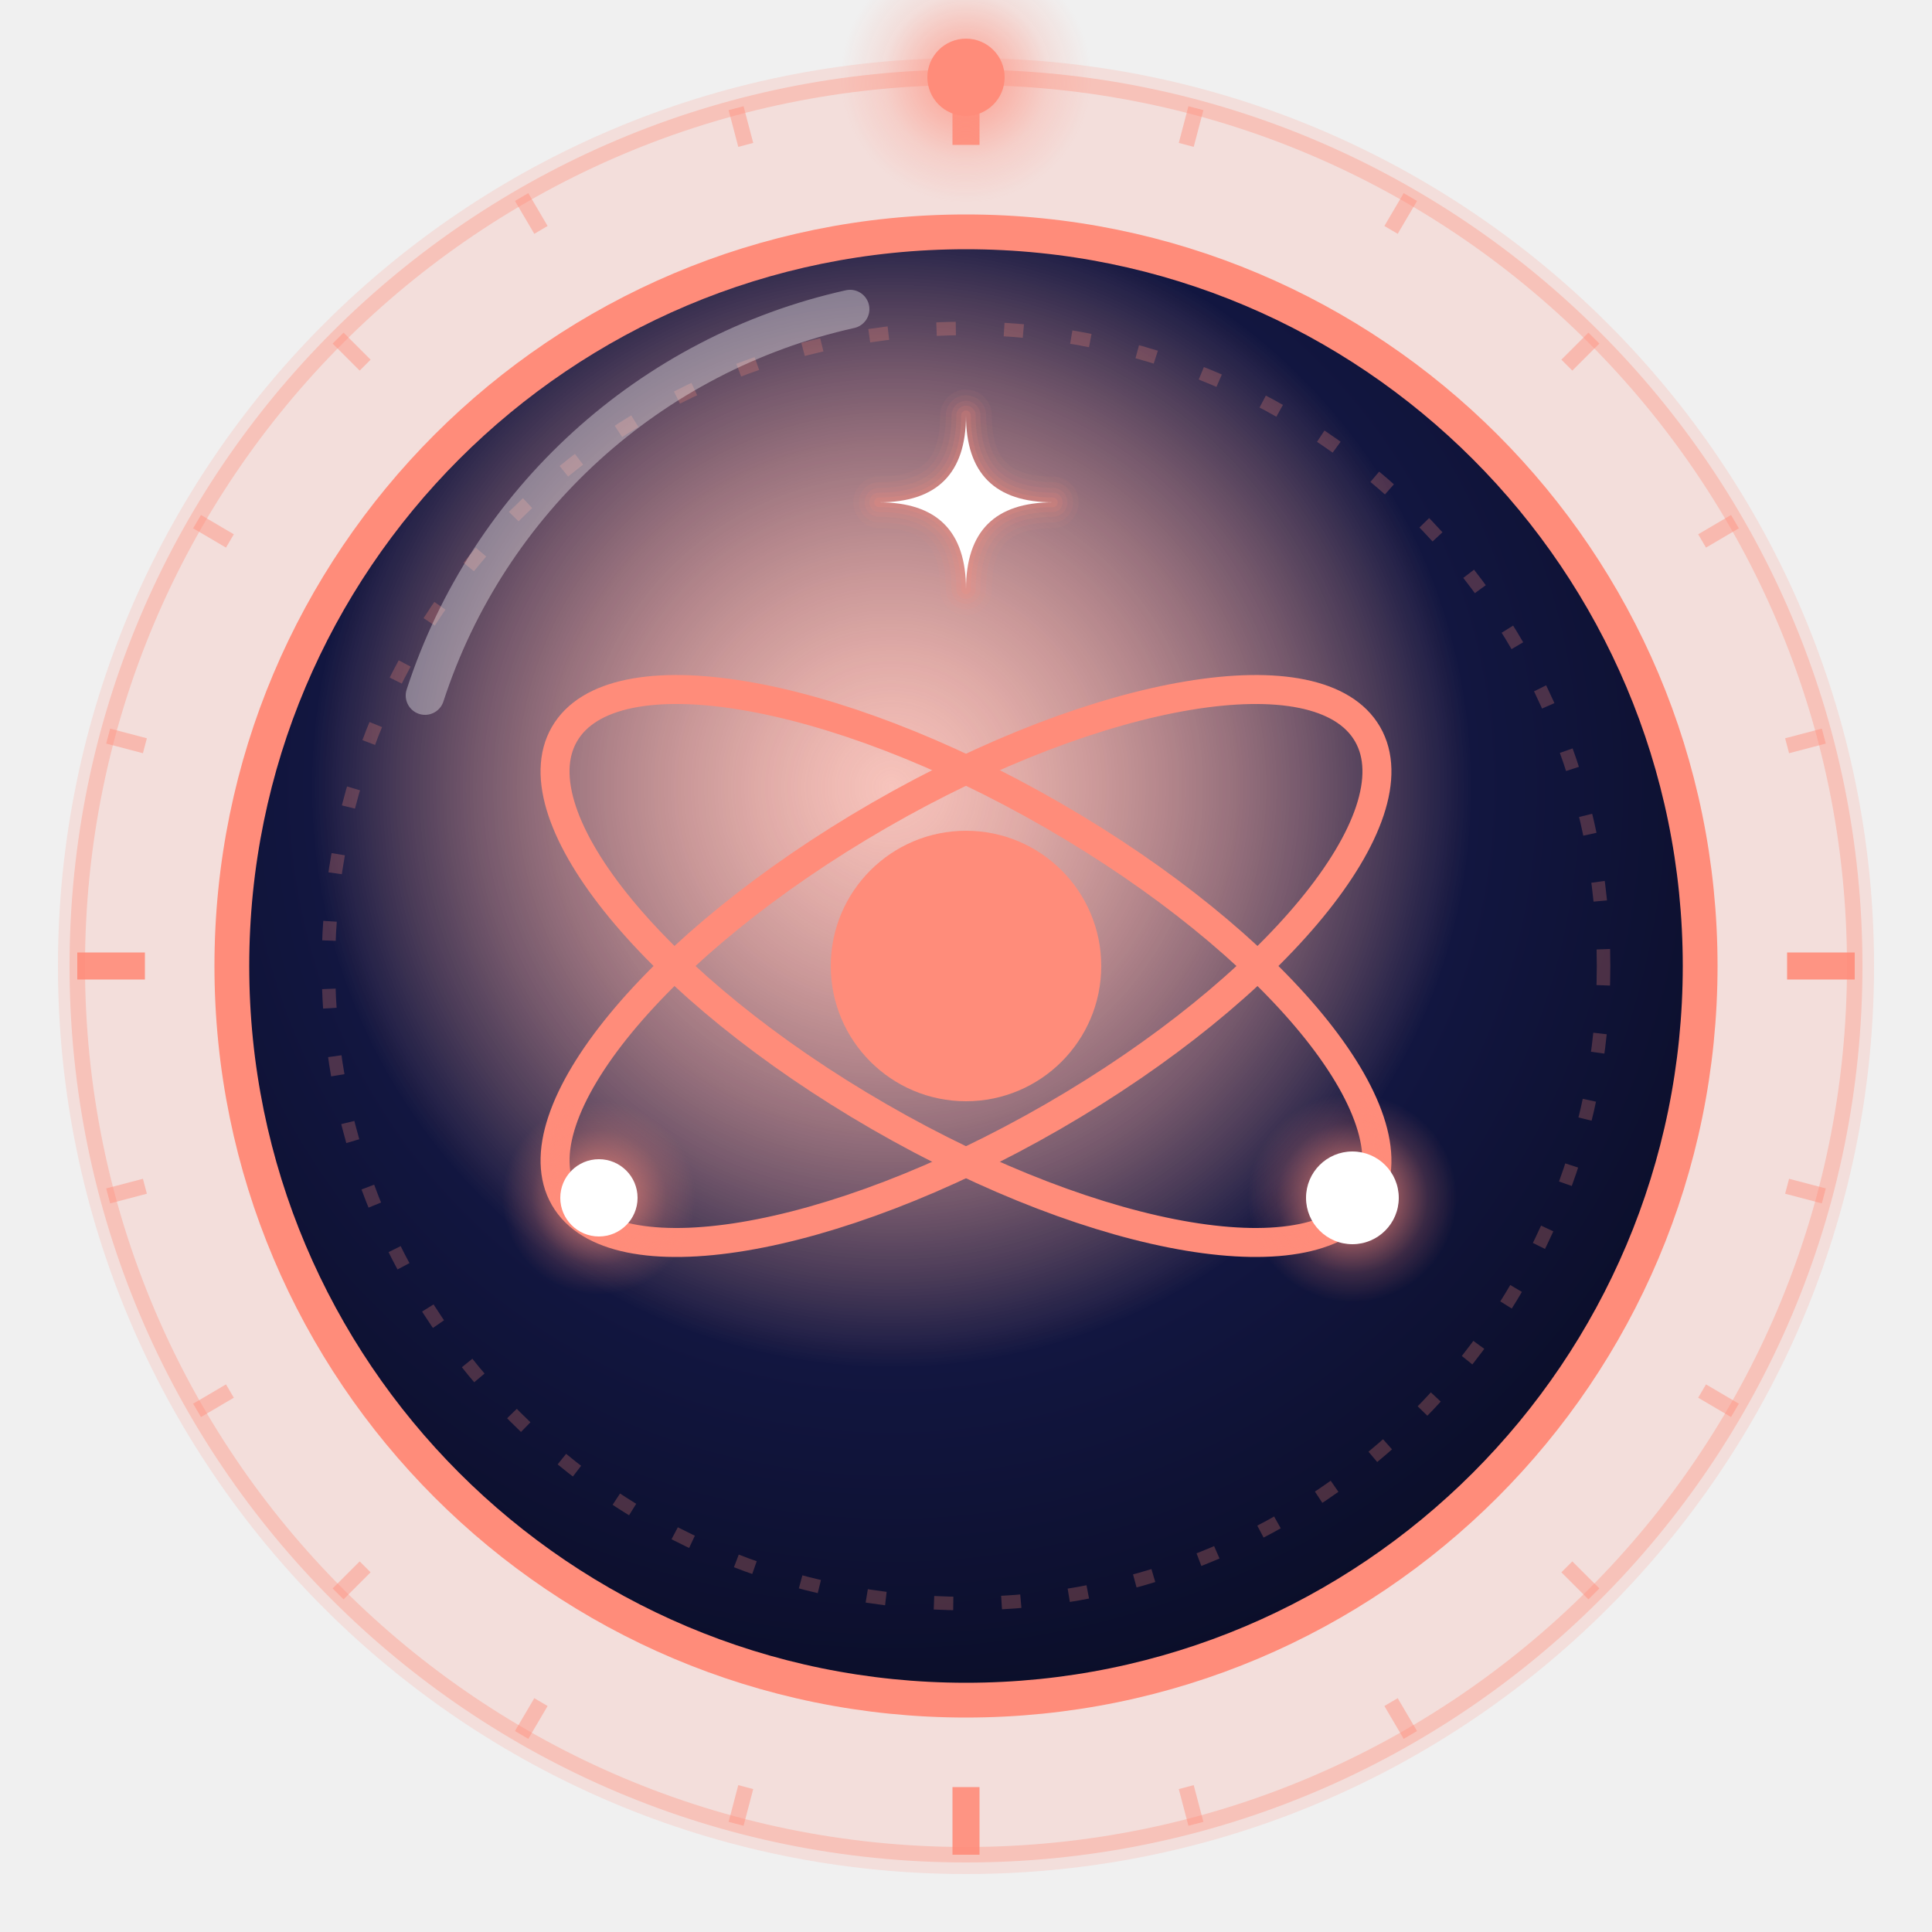
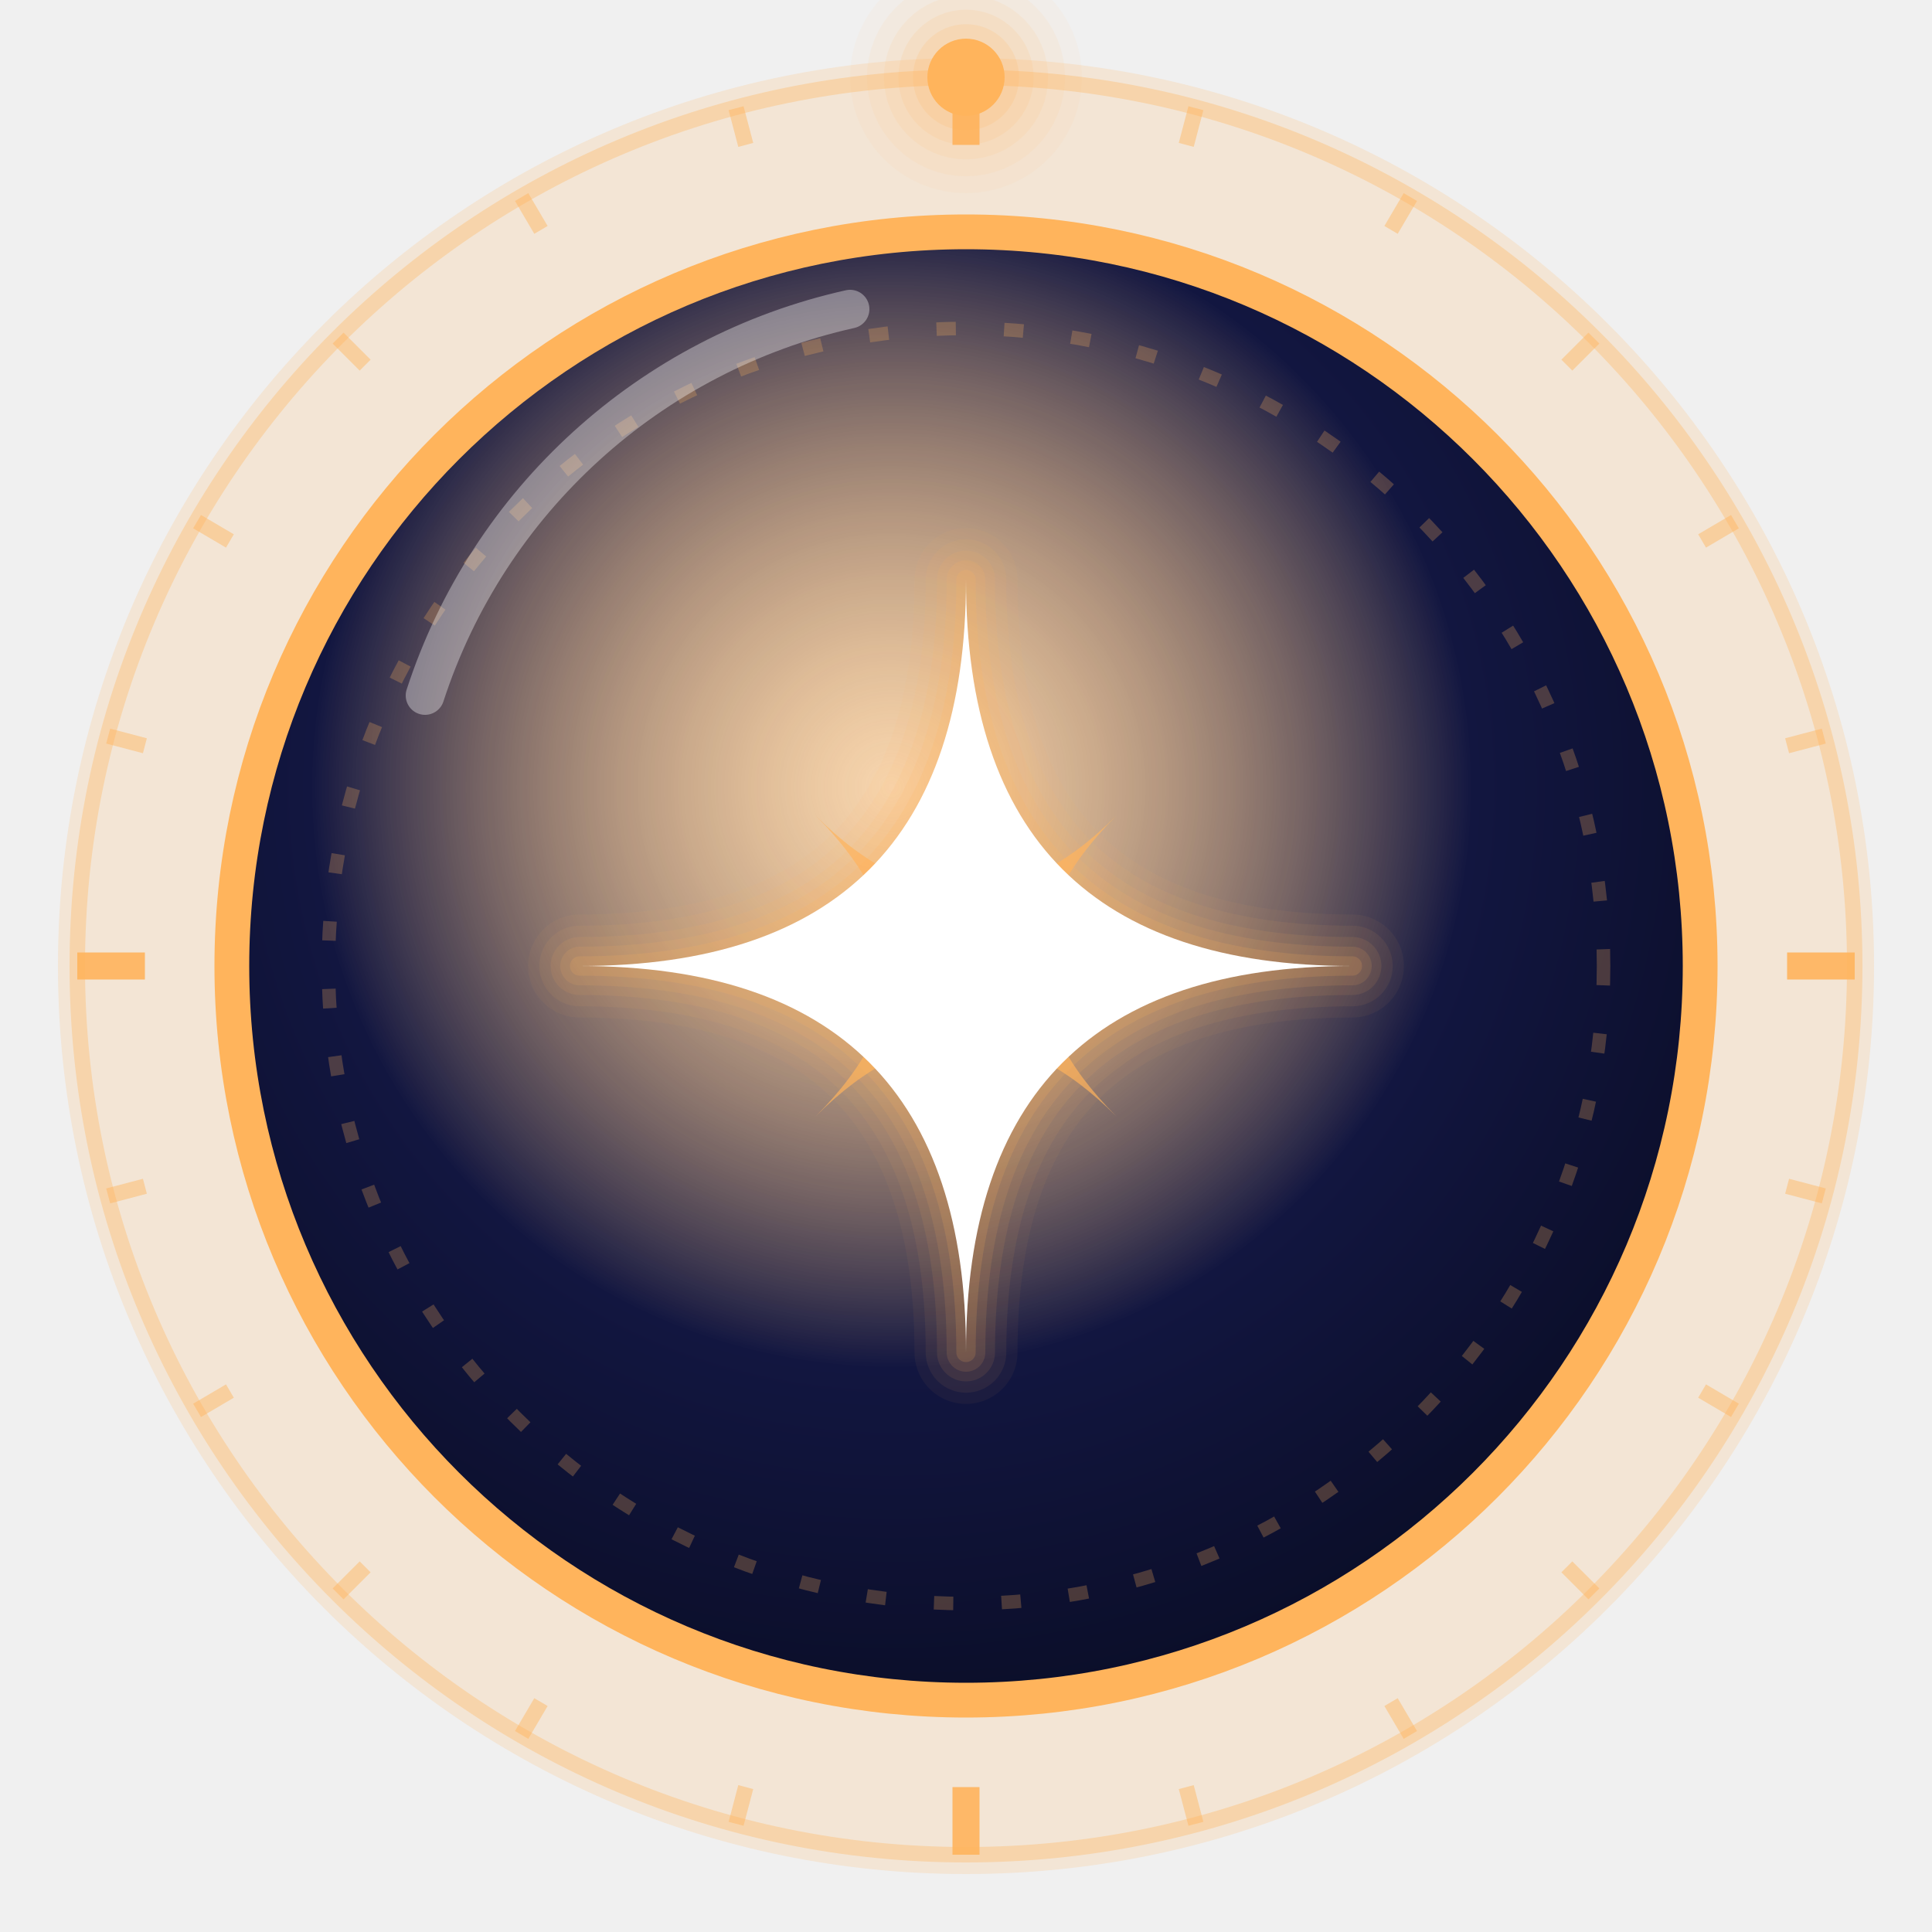
<svg xmlns="http://www.w3.org/2000/svg" viewBox="0 0 100 100" width="120" height="120">
  <defs>
-     <radialGradient id="rbG988oe" cx="45%" cy="38%" r="65%">
-       <stop offset="0" stop-color="#ff8c7a" stop-opacity="0.32" />
+     <radialGradient id="a1" cx="45%" cy="38%" r="65%">
+       <stop offset="0" stop-color="#ffb45c" stop-opacity="0.32" />
      <stop offset=".6" stop-color="#121640" />
      <stop offset="1" stop-color="#0a0d26" />
    </radialGradient>
-     <radialGradient id="glowC43" gradientUnits="userSpaceOnUse" cx="50" cy="4" r="6.500">
-       <stop offset="0.277" stop-color="#ff8c7a" stop-opacity="0.550" />
-       <stop offset="0.654" stop-color="#ff8c7a" stop-opacity="0.180" />
-       <stop offset="1.000" stop-color="#ff8c7a" stop-opacity="0.000" />
-     </radialGradient>
-     <radialGradient id="glowC44" gradientUnits="userSpaceOnUse" cx="70" cy="62" r="5.401">
-       <stop offset="0.400" stop-color="#ff8c7a" stop-opacity="0.550" />
-       <stop offset="0.722" stop-color="#ff8c7a" stop-opacity="0.180" />
-       <stop offset="1.000" stop-color="#ff8c7a" stop-opacity="0.000" />
-     </radialGradient>
-     <radialGradient id="glowC45" gradientUnits="userSpaceOnUse" cx="31" cy="62" r="5.001">
-       <stop offset="0.360" stop-color="#ff8c7a" stop-opacity="0.550" />
-       <stop offset="0.700" stop-color="#ff8c7a" stop-opacity="0.180" />
-       <stop offset="1.000" stop-color="#ff8c7a" stop-opacity="0.000" />
-     </radialGradient>
  </defs>
-   <circle cx="50" cy="50" r="47" fill="#ff8c7a" fill-opacity="0.18" />
+   <circle cx="50" cy="50" r="47" fill-opacity="0.18" fill="#ffb45c" />
  <g>
-     <circle cx="50" cy="50" r="46" fill="none" stroke="#ff8c7a" stroke-opacity="0.35" stroke-width="0.8" />
-     <line x1="92.5" y1="50.0" x2="96.0" y2="50.0" stroke="#ff8c7a" stroke-width="1.4" stroke-opacity="0.9" fill="#000000" />
-     <line x1="92.5" y1="61.4" x2="94.4" y2="61.9" stroke="#ff8c7a" stroke-width="0.8" stroke-opacity="0.45" fill="#000000" />
-     <line x1="88.1" y1="72.0" x2="89.8" y2="73.0" stroke="#ff8c7a" stroke-width="0.8" stroke-opacity="0.45" fill="#000000" />
-     <line x1="81.1" y1="81.1" x2="82.5" y2="82.5" stroke="#ff8c7a" stroke-width="0.8" stroke-opacity="0.45" fill="#000000" />
-     <line x1="72.0" y1="88.1" x2="73.0" y2="89.8" stroke="#ff8c7a" stroke-width="0.8" stroke-opacity="0.45" fill="#000000" />
-     <line x1="61.4" y1="92.5" x2="61.9" y2="94.4" stroke="#ff8c7a" stroke-width="0.8" stroke-opacity="0.45" fill="#000000" />
-     <line x1="50.0" y1="92.5" x2="50.0" y2="96.0" stroke="#ff8c7a" stroke-width="1.4" stroke-opacity="0.9" fill="#000000" />
-     <line x1="38.6" y1="92.5" x2="38.1" y2="94.4" stroke="#ff8c7a" stroke-width="0.8" stroke-opacity="0.45" fill="#000000" />
-     <line x1="28.0" y1="88.1" x2="27.0" y2="89.8" stroke="#ff8c7a" stroke-width="0.8" stroke-opacity="0.45" fill="#000000" />
-     <line x1="18.9" y1="81.1" x2="17.5" y2="82.5" stroke="#ff8c7a" stroke-width="0.8" stroke-opacity="0.45" fill="#000000" />
-     <line x1="11.9" y1="72.0" x2="10.2" y2="73.0" stroke="#ff8c7a" stroke-width="0.8" stroke-opacity="0.45" fill="#000000" />
-     <line x1="7.5" y1="61.4" x2="5.6" y2="61.9" stroke="#ff8c7a" stroke-width="0.8" stroke-opacity="0.45" fill="#000000" />
-     <line x1="7.5" y1="50.0" x2="4.0" y2="50.0" stroke="#ff8c7a" stroke-width="1.4" stroke-opacity="0.9" fill="#000000" />
-     <line x1="7.5" y1="38.6" x2="5.6" y2="38.1" stroke="#ff8c7a" stroke-width="0.8" stroke-opacity="0.45" fill="#000000" />
-     <line x1="11.9" y1="28.0" x2="10.2" y2="27.0" stroke="#ff8c7a" stroke-width="0.8" stroke-opacity="0.45" fill="#000000" />
-     <line x1="18.9" y1="18.9" x2="17.5" y2="17.5" stroke="#ff8c7a" stroke-width="0.8" stroke-opacity="0.45" fill="#000000" />
-     <line x1="28.0" y1="11.9" x2="27.0" y2="10.2" stroke="#ff8c7a" stroke-width="0.8" stroke-opacity="0.45" fill="#000000" />
-     <line x1="38.6" y1="7.5" x2="38.1" y2="5.6" stroke="#ff8c7a" stroke-width="0.8" stroke-opacity="0.45" fill="#000000" />
-     <line x1="50.0" y1="7.5" x2="50.0" y2="4.0" stroke="#ff8c7a" stroke-width="1.4" stroke-opacity="0.9" fill="#000000" />
-     <line x1="61.4" y1="7.5" x2="61.9" y2="5.6" stroke="#ff8c7a" stroke-width="0.8" stroke-opacity="0.45" fill="#000000" />
-     <line x1="72.0" y1="11.9" x2="73.0" y2="10.2" stroke="#ff8c7a" stroke-width="0.8" stroke-opacity="0.45" fill="#000000" />
-     <line x1="81.1" y1="18.9" x2="82.5" y2="17.5" stroke="#ff8c7a" stroke-width="0.8" stroke-opacity="0.45" fill="#000000" />
-     <line x1="88.1" y1="28.0" x2="89.8" y2="27.0" stroke="#ff8c7a" stroke-width="0.8" stroke-opacity="0.45" fill="#000000" />
-     <line x1="92.5" y1="38.6" x2="94.4" y2="38.1" stroke="#ff8c7a" stroke-width="0.8" stroke-opacity="0.45" fill="#000000" />
-     <circle cx="50" cy="4" r="6.500" fill="url(#glowC43)" />
-     <circle cx="50" cy="4" r="2" fill="#ff8c7a" />
-   </g>
-   <circle cx="50" cy="50" r="38" fill="url(#rbG988oe)" stroke="#ff8c7a" stroke-width="1.8" />
-   <circle cx="50" cy="50" r="33" fill="none" stroke="#ff8c7a" stroke-opacity="0.25" stroke-width="0.7" stroke-dasharray="1px, 2.5" />
-   <g>
-     <ellipse pathLength="1" cx="50" cy="50" rx="24" ry="9" fill="none" stroke="#ff8c7a" stroke-width="1.5" transform="rotate(30 50 50)" />
-     <ellipse pathLength="1" cx="50" cy="50" rx="24" ry="9" fill="none" stroke="#ff8c7a" stroke-width="1.5" transform="rotate(-30 50 50)" />
-     <circle cx="50" cy="50" r="7" fill="#ff8c7a" />
-     <circle cx="70" cy="62" r="5.401" fill="url(#glowC44)" />
-     <circle cx="70" cy="62" r="2.4" fill="#ffffff" />
-     <circle cx="31" cy="62" r="5.001" fill="url(#glowC45)" />
-     <circle cx="31" cy="62" r="2" fill="#ffffff" />
+     <circle cx="50" cy="50" r="46" fill="none" stroke="#ffb45c" stroke-width="0.8" stroke-opacity="0.35" />
+     <line x1="92.5" y1="50.0" x2="96.0" y2="50.0" fill="#000000" stroke="#ffb45c" stroke-width="1.4" stroke-opacity="0.9" />
+     <line x1="92.5" y1="61.4" x2="94.4" y2="61.9" fill="#000000" stroke="#ffb45c" stroke-width="0.8" stroke-opacity="0.45" />
+     <line x1="88.1" y1="72.0" x2="89.8" y2="73.0" fill="#000000" stroke="#ffb45c" stroke-width="0.8" stroke-opacity="0.45" />
+     <line x1="81.1" y1="81.1" x2="82.5" y2="82.5" fill="#000000" stroke="#ffb45c" stroke-width="0.8" stroke-opacity="0.45" />
+     <line x1="72.0" y1="88.1" x2="73.0" y2="89.8" fill="#000000" stroke="#ffb45c" stroke-width="0.8" stroke-opacity="0.45" />
+     <line x1="61.4" y1="92.5" x2="61.9" y2="94.4" fill="#000000" stroke="#ffb45c" stroke-width="0.8" stroke-opacity="0.45" />
+     <line x1="50.0" y1="92.5" x2="50.0" y2="96.0" fill="#000000" stroke="#ffb45c" stroke-width="1.4" stroke-opacity="0.9" />
+     <line x1="38.6" y1="92.5" x2="38.1" y2="94.4" fill="#000000" stroke="#ffb45c" stroke-width="0.8" stroke-opacity="0.45" />
+     <line x1="28.0" y1="88.1" x2="27.0" y2="89.8" fill="#000000" stroke="#ffb45c" stroke-width="0.8" stroke-opacity="0.45" />
+     <line x1="18.9" y1="81.1" x2="17.5" y2="82.5" fill="#000000" stroke="#ffb45c" stroke-width="0.8" stroke-opacity="0.45" />
+     <line x1="11.9" y1="72.0" x2="10.2" y2="73.0" fill="#000000" stroke="#ffb45c" stroke-width="0.8" stroke-opacity="0.45" />
+     <line x1="7.5" y1="61.4" x2="5.6" y2="61.9" fill="#000000" stroke="#ffb45c" stroke-width="0.8" stroke-opacity="0.45" />
+     <line x1="7.5" y1="50.0" x2="4.0" y2="50.0" fill="#000000" stroke="#ffb45c" stroke-width="1.4" stroke-opacity="0.9" />
+     <line x1="7.5" y1="38.6" x2="5.6" y2="38.1" fill="#000000" stroke="#ffb45c" stroke-width="0.8" stroke-opacity="0.45" />
+     <line x1="11.9" y1="28.0" x2="10.2" y2="27.0" fill="#000000" stroke="#ffb45c" stroke-width="0.8" stroke-opacity="0.45" />
+     <line x1="18.9" y1="18.9" x2="17.5" y2="17.5" fill="#000000" stroke="#ffb45c" stroke-width="0.8" stroke-opacity="0.45" />
+     <line x1="28.0" y1="11.9" x2="27.0" y2="10.2" fill="#000000" stroke="#ffb45c" stroke-width="0.8" stroke-opacity="0.45" />
+     <line x1="38.6" y1="7.5" x2="38.1" y2="5.6" fill="#000000" stroke="#ffb45c" stroke-width="0.8" stroke-opacity="0.45" />
+     <line x1="50.0" y1="7.5" x2="50.0" y2="4.0" fill="#000000" stroke="#ffb45c" stroke-width="1.4" stroke-opacity="0.9" />
+     <line x1="61.4" y1="7.5" x2="61.9" y2="5.6" fill="#000000" stroke="#ffb45c" stroke-width="0.8" stroke-opacity="0.45" />
+     <line x1="72.0" y1="11.9" x2="73.0" y2="10.2" fill="#000000" stroke="#ffb45c" stroke-width="0.8" stroke-opacity="0.45" />
+     <line x1="81.1" y1="18.9" x2="82.5" y2="17.5" fill="#000000" stroke="#ffb45c" stroke-width="0.8" stroke-opacity="0.45" />
+     <line x1="88.1" y1="28.0" x2="89.8" y2="27.0" fill="#000000" stroke="#ffb45c" stroke-width="0.8" stroke-opacity="0.45" />
+     <line x1="92.5" y1="38.6" x2="94.4" y2="38.1" fill="#000000" stroke="#ffb45c" stroke-width="0.8" stroke-opacity="0.45" />
    <g opacity="0.050">
-       <path d="M50 21.5Q50 26 54.5 26Q50 26 50 30.5Q50 26 45.5 26Q50 26 50 21.5Z" fill="#ff8c7a" stroke="#ff8c7a" stroke-width="2.667" stroke-linejoin="round" stroke-linecap="round" />
+       <circle cx="50" cy="4" r="2" fill="#ffb45c" stroke="#ffb45c" stroke-width="8" stroke-linecap="round" stroke-linejoin="round" />
    </g>
    <g opacity="0.070">
-       <path d="M50 21.5Q50 26 54.5 26Q50 26 50 30.5Q50 26 45.5 26Q50 26 50 21.5Z" fill="#ff8c7a" stroke="#ff8c7a" stroke-width="2.084" stroke-linejoin="round" stroke-linecap="round" />
+       <circle cx="50" cy="4" r="2" fill="#ffb45c" stroke="#ffb45c" stroke-width="6.25" stroke-linecap="round" stroke-linejoin="round" />
    </g>
    <g opacity="0.090">
-       <path d="M50 21.5Q50 26 54.5 26Q50 26 50 30.5Q50 26 45.5 26Q50 26 50 21.5Z" fill="#ff8c7a" stroke="#ff8c7a" stroke-width="1.5" stroke-linejoin="round" stroke-linecap="round" />
+       <circle cx="50" cy="4" r="2" fill="#ffb45c" stroke="#ffb45c" stroke-width="4.5" stroke-linecap="round" stroke-linejoin="round" />
    </g>
    <g opacity="0.120">
-       <path d="M50 21.5Q50 26 54.5 26Q50 26 50 30.5Q50 26 45.5 26Q50 26 50 21.5Z" fill="#ff8c7a" stroke="#ff8c7a" stroke-width="1" stroke-linejoin="round" stroke-linecap="round" />
+       <circle cx="50" cy="4" r="2" fill="#ffb45c" stroke="#ffb45c" stroke-width="3" stroke-linecap="round" stroke-linejoin="round" />
    </g>
    <g opacity="0.160">
-       <path d="M50 21.5Q50 26 54.5 26Q50 26 50 30.5Q50 26 45.5 26Q50 26 50 21.5Z" fill="#ff8c7a" stroke="#ff8c7a" stroke-width="0.5" stroke-linejoin="round" stroke-linecap="round" />
+       <circle cx="50" cy="4" r="2" fill="#ffb45c" stroke="#ffb45c" stroke-width="1.5" stroke-linecap="round" stroke-linejoin="round" />
    </g>
-     <path d="M50 21.5Q50 26 54.5 26Q50 26 50 30.5Q50 26 45.5 26Q50 26 50 21.5Z" fill="#ffffff" />
+     <circle cx="50" cy="4" r="2" fill="#ffb45c" />
  </g>
-   <path d="M22 36A30 30 0 0 1 44 16" fill="none" stroke="#ffffff" stroke-opacity="0.35" stroke-width="2" stroke-linecap="round" />
+   <circle cx="50" cy="50" r="38" fill="url(#a1)" stroke="#ffb45c" stroke-width="1.8" />
+   <circle cx="50" cy="50" r="33" fill="none" stroke="#ffb45c" stroke-width="0.7" stroke-opacity="0.25" stroke-dasharray="1, 2.5" />
+   <g>
+     <path transform="matrix(0.7071 0.7071 -0.7071 0.7071 50 -20.7107)" d="M50 39Q50 50 61 50Q50 50 50 61Q50 50 39 50Q50 50 50 39Z" fill="#ffb45c" opacity="0.7" />
+     <g opacity="0.050">
+       <path d="M50 30Q50 50 70 50Q50 50 50 70Q50 50 30 50Q50 50 50 30Z" fill="#ffb45c" stroke="#ffb45c" stroke-width="5.33" stroke-linecap="round" stroke-linejoin="round" />
+     </g>
+     <g opacity="0.070">
+       <path d="M50 30Q50 50 70 50Q50 50 50 70Q50 50 30 50Q50 50 50 30Z" fill="#ffb45c" stroke="#ffb45c" stroke-width="4.17" stroke-linecap="round" stroke-linejoin="round" />
+     </g>
+     <g opacity="0.090">
+       <path d="M50 30Q50 50 70 50Q50 50 50 70Q50 50 30 50Q50 50 50 30Z" fill="#ffb45c" stroke="#ffb45c" stroke-width="3" stroke-linecap="round" stroke-linejoin="round" />
+     </g>
+     <g opacity="0.120">
+       <path d="M50 30Q50 50 70 50Q50 50 50 70Q50 50 30 50Q50 50 50 30Z" fill="#ffb45c" stroke="#ffb45c" stroke-width="2" stroke-linecap="round" stroke-linejoin="round" />
+     </g>
+     <g opacity="0.160">
+       <path d="M50 30Q50 50 70 50Q50 50 50 70Q50 50 30 50Q50 50 50 30Z" fill="#ffb45c" stroke="#ffb45c" stroke-width="1" stroke-linecap="round" stroke-linejoin="round" />
+     </g>
+     <path d="M50 30Q50 50 70 50Q50 50 50 70Q50 50 30 50Q50 50 50 30Z" fill="#ffffff" />
+   </g>
+   <path d="M22 36A30 30 0 0 1 44 16" fill="none" stroke="#ffffff" stroke-width="2" stroke-opacity="0.35" stroke-linecap="round" />
</svg>
